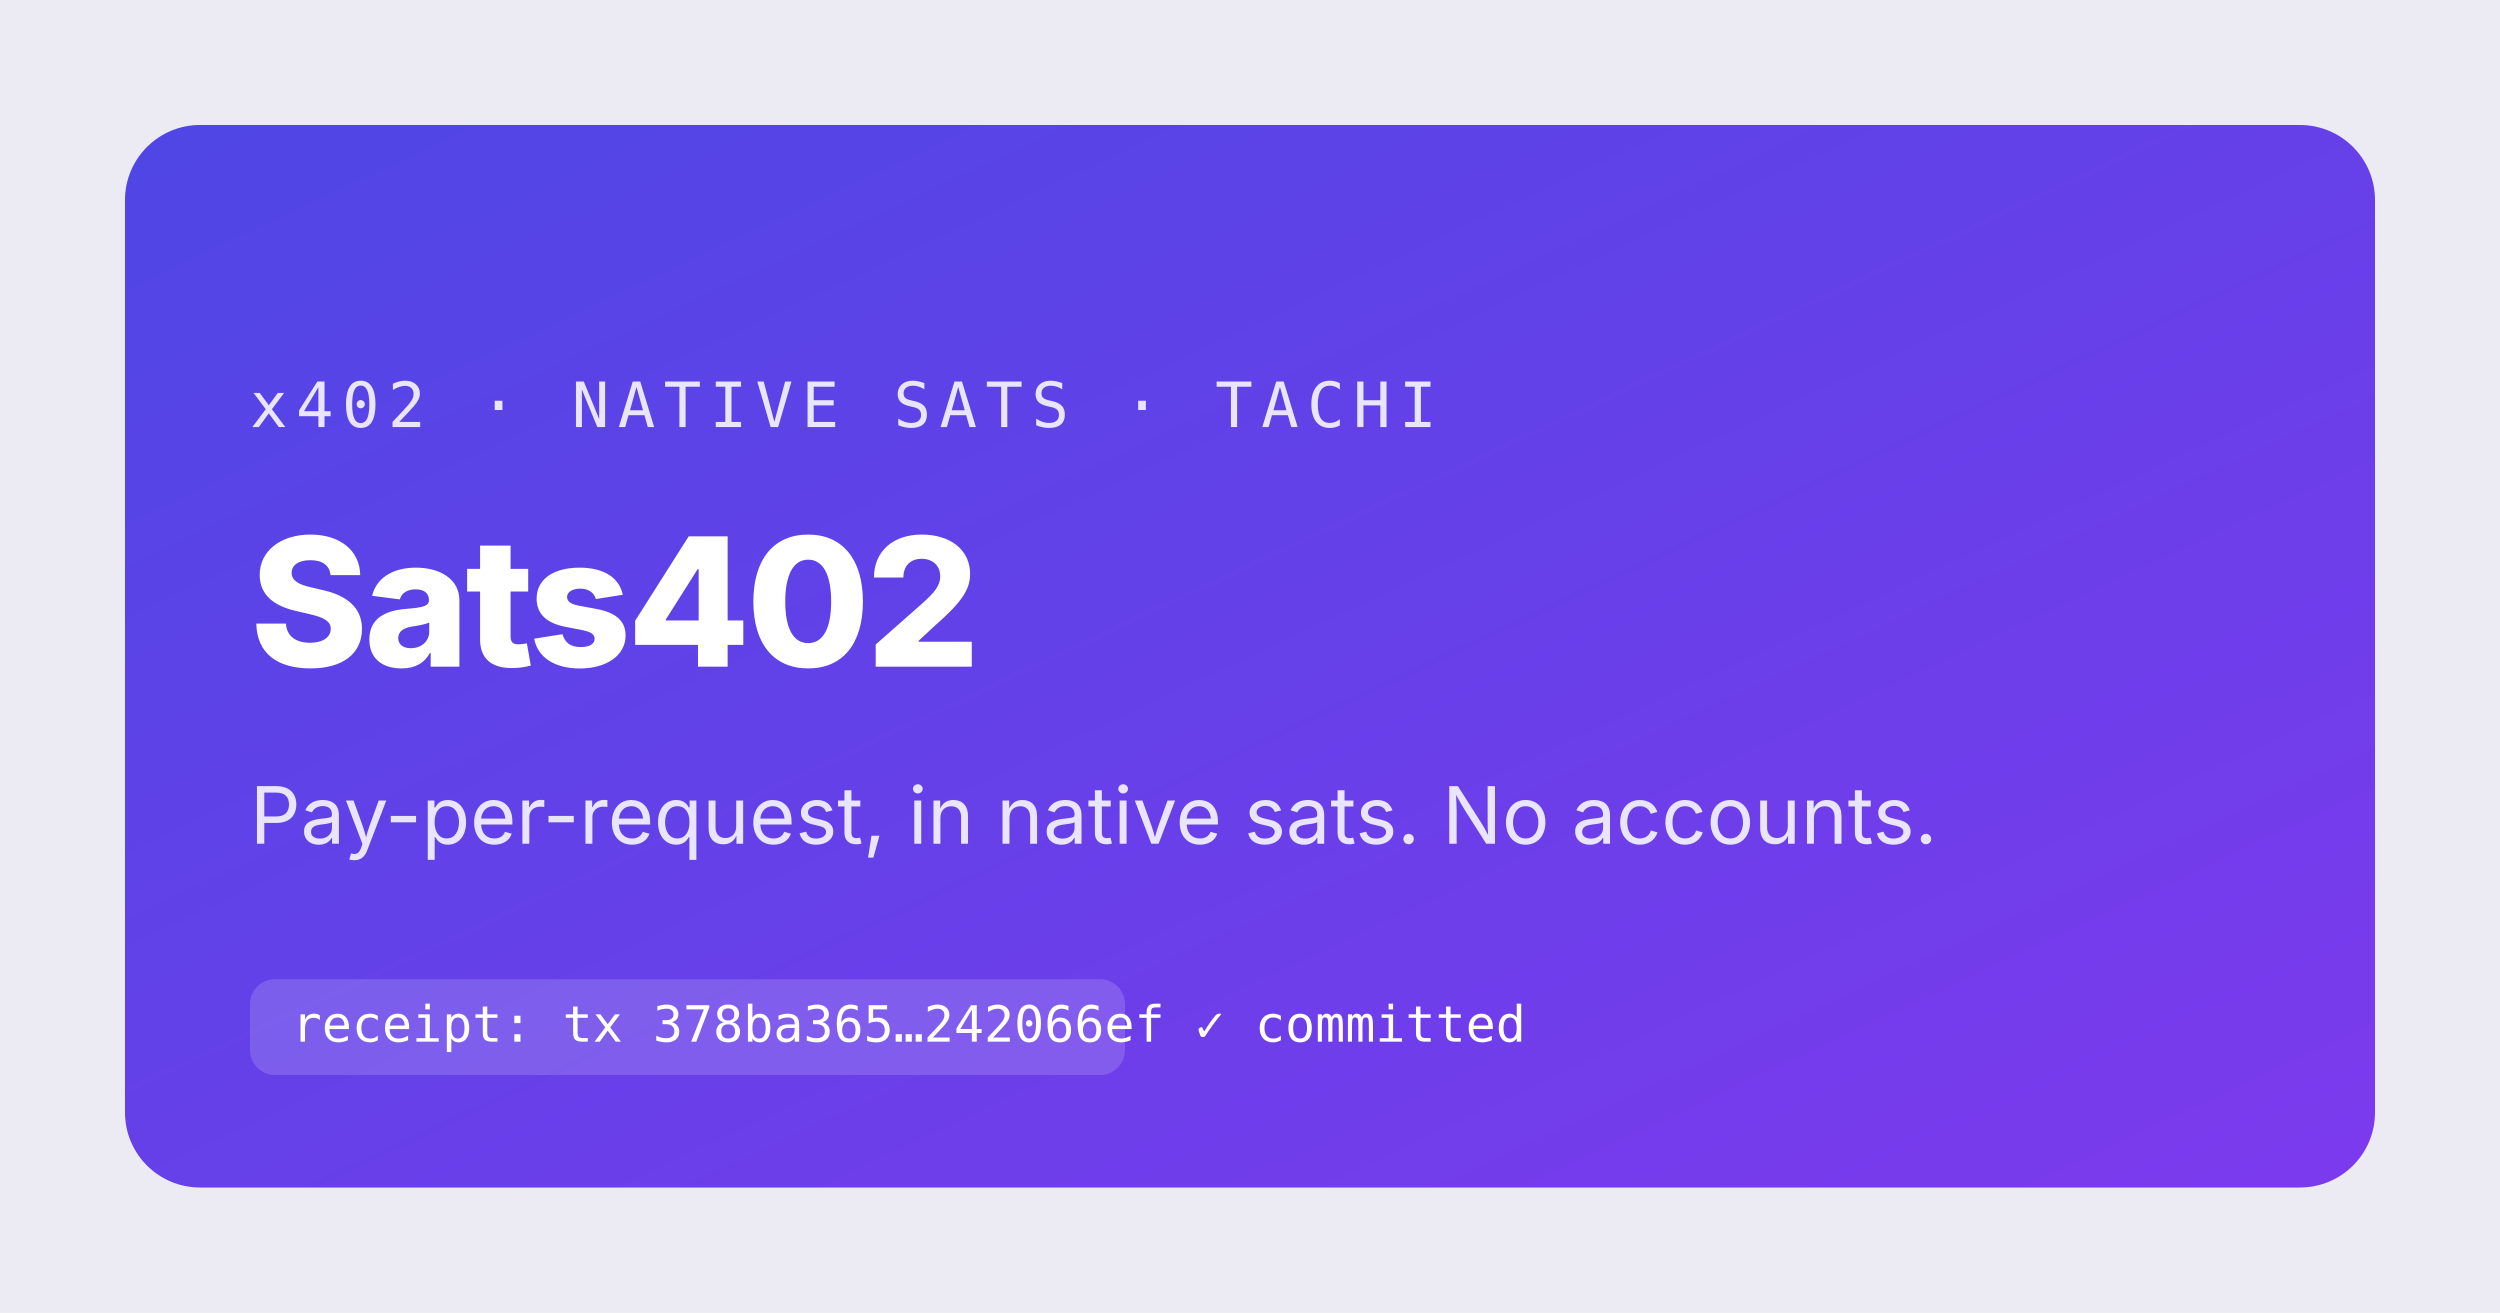
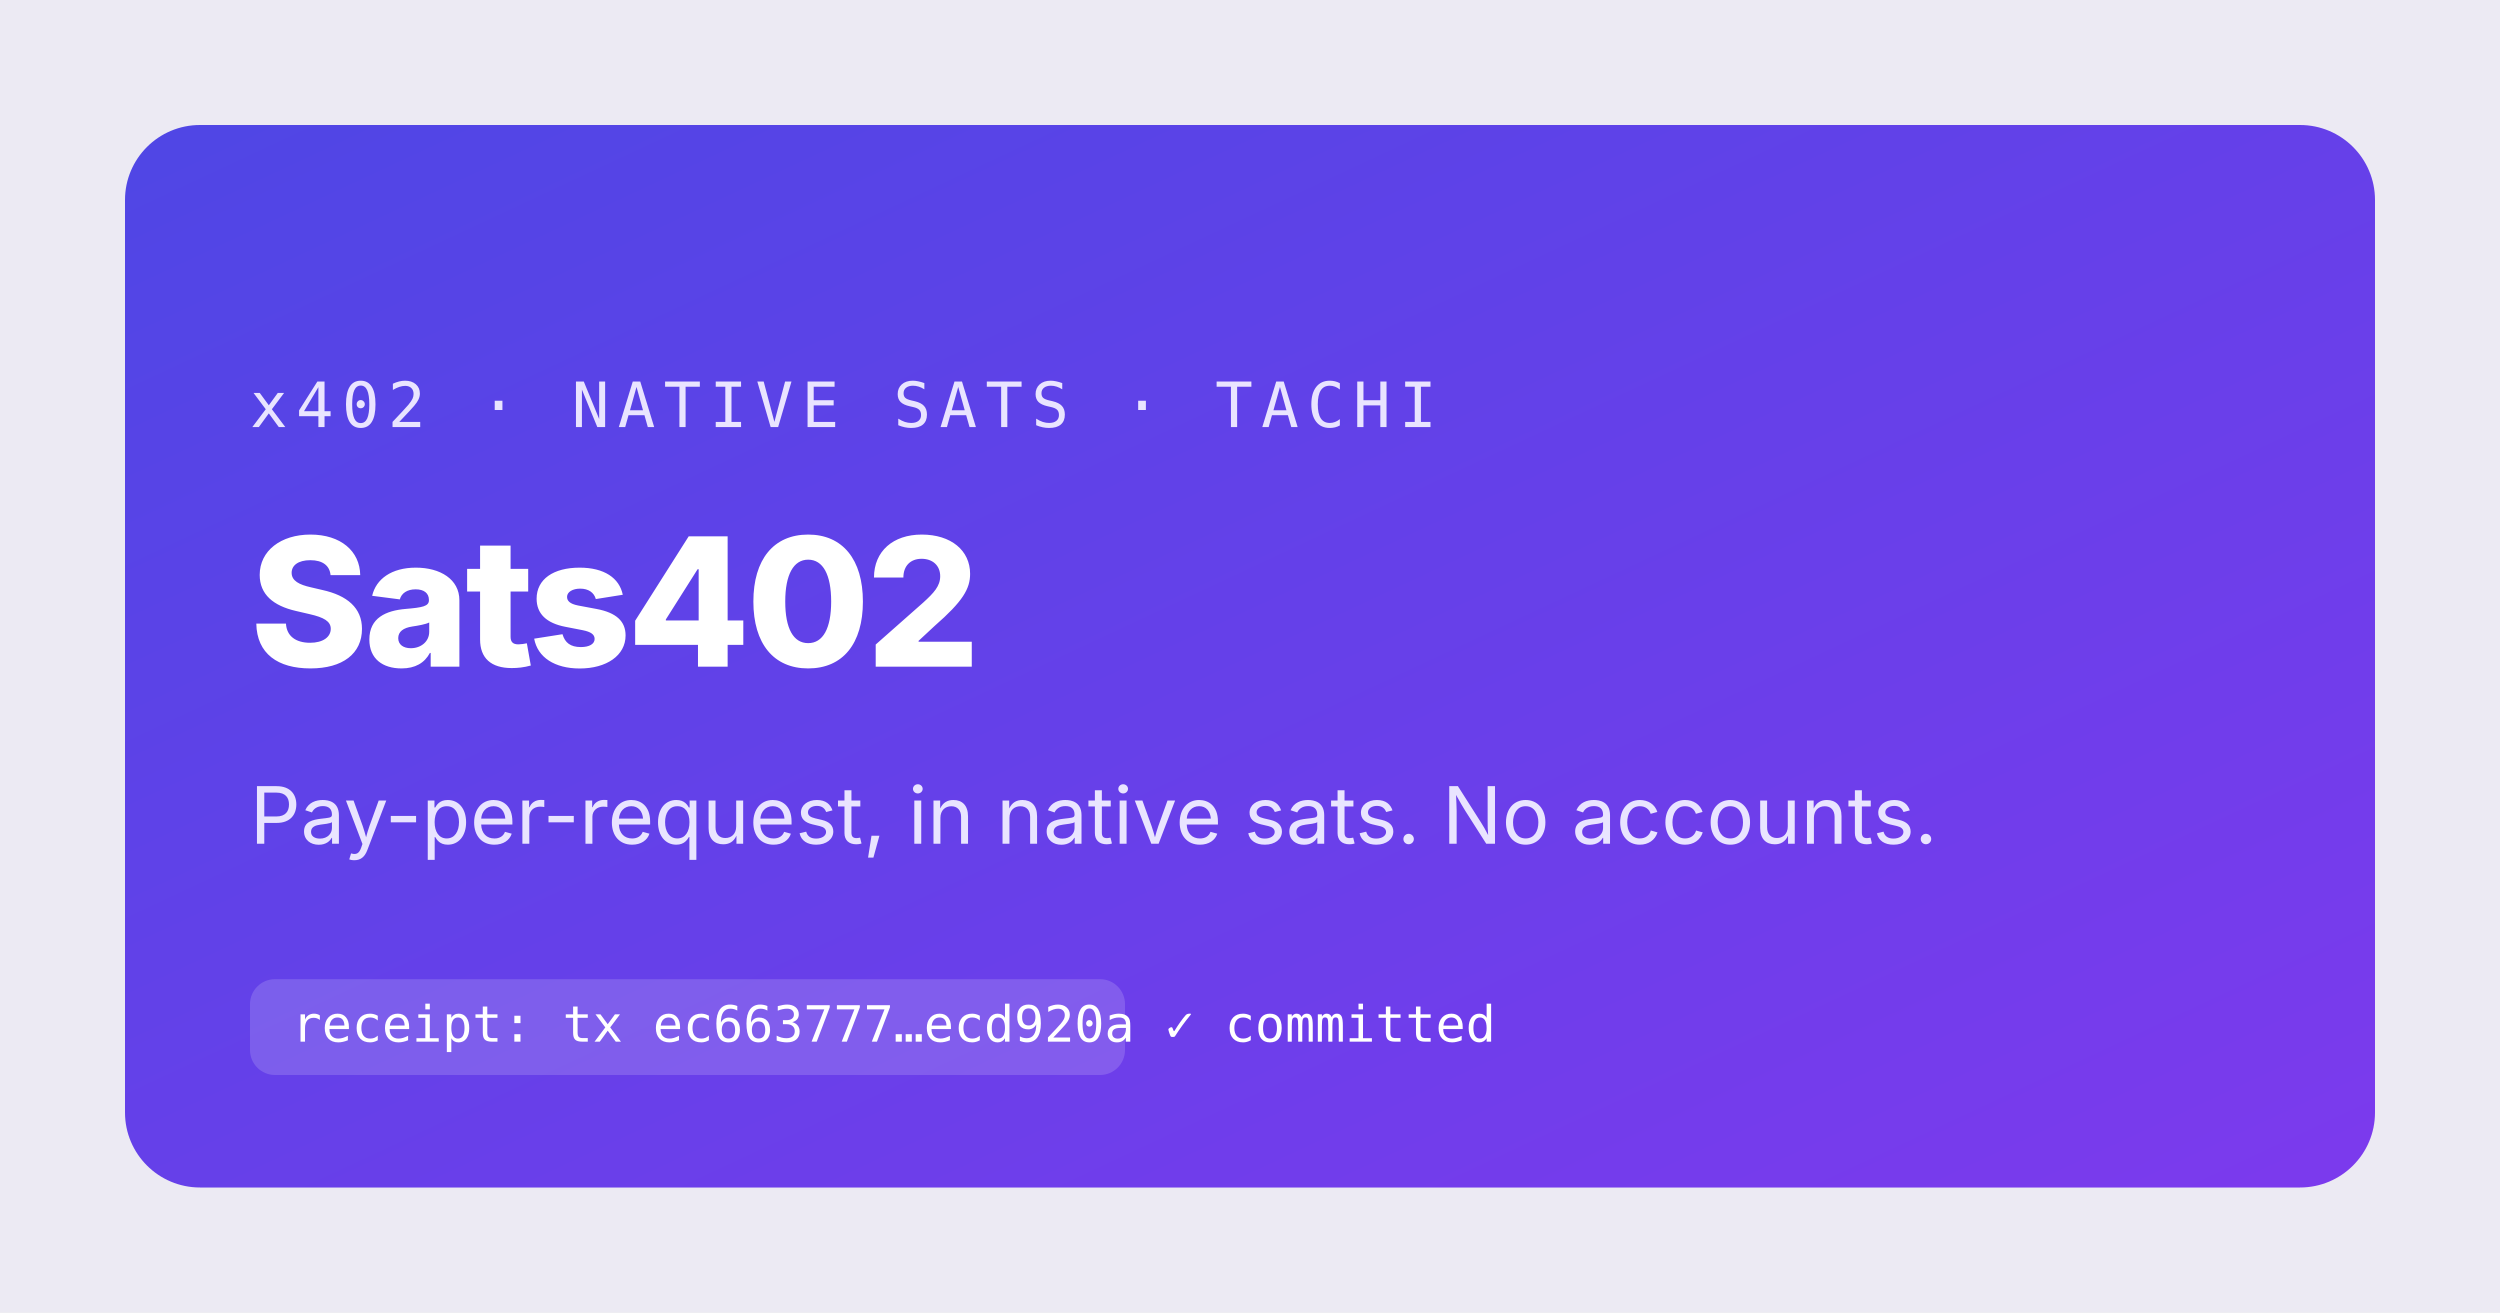
<svg xmlns="http://www.w3.org/2000/svg" width="1200" height="630" viewBox="0 0 1200 630">
  <defs>
    <linearGradient id="g" x1="0" y1="0" x2="1" y2="1">
      <stop offset="0" stop-color="#4f46e5" />
      <stop offset="1" stop-color="#7c3aed" />
    </linearGradient>
  </defs>
  <rect width="1200" height="630" fill="#eceaf3" />
  <rect x="60" y="60" width="1080" height="510" rx="36" fill="url(#g)" />
  <text x="120" y="205" font-family="ui-monospace, SFMono-Regular, Menlo, monospace" font-size="30" fill="#e9e4ff" letter-spacing="4">x402 · NATIVE SATS · TACHI</text>
  <text x="120" y="320" font-family="ui-sans-serif, system-ui, -apple-system, sans-serif" font-size="86" font-weight="800" fill="#ffffff" letter-spacing="-2">Sats402</text>
  <text x="120" y="405" font-family="ui-sans-serif, system-ui, -apple-system, sans-serif" font-size="38" fill="#e9e4ff">Pay-per-request, in native sats. No accounts.</text>
  <rect x="120" y="470" width="420" height="46" rx="12" fill="#ffffff" opacity="0.16" />
-   <text x="140" y="500" font-family="ui-monospace, SFMono-Regular, Menlo, monospace" font-size="24" fill="#ffffff">receipt: tx 378ba365…242066ef ✓ committed</text>
+   <text x="140" y="500" font-family="ui-monospace, SFMono-Regular, Menlo, monospace" font-size="24" fill="#ffffff">receipt: tx ec663777…ecd920a ✓ committed</text>
</svg>
